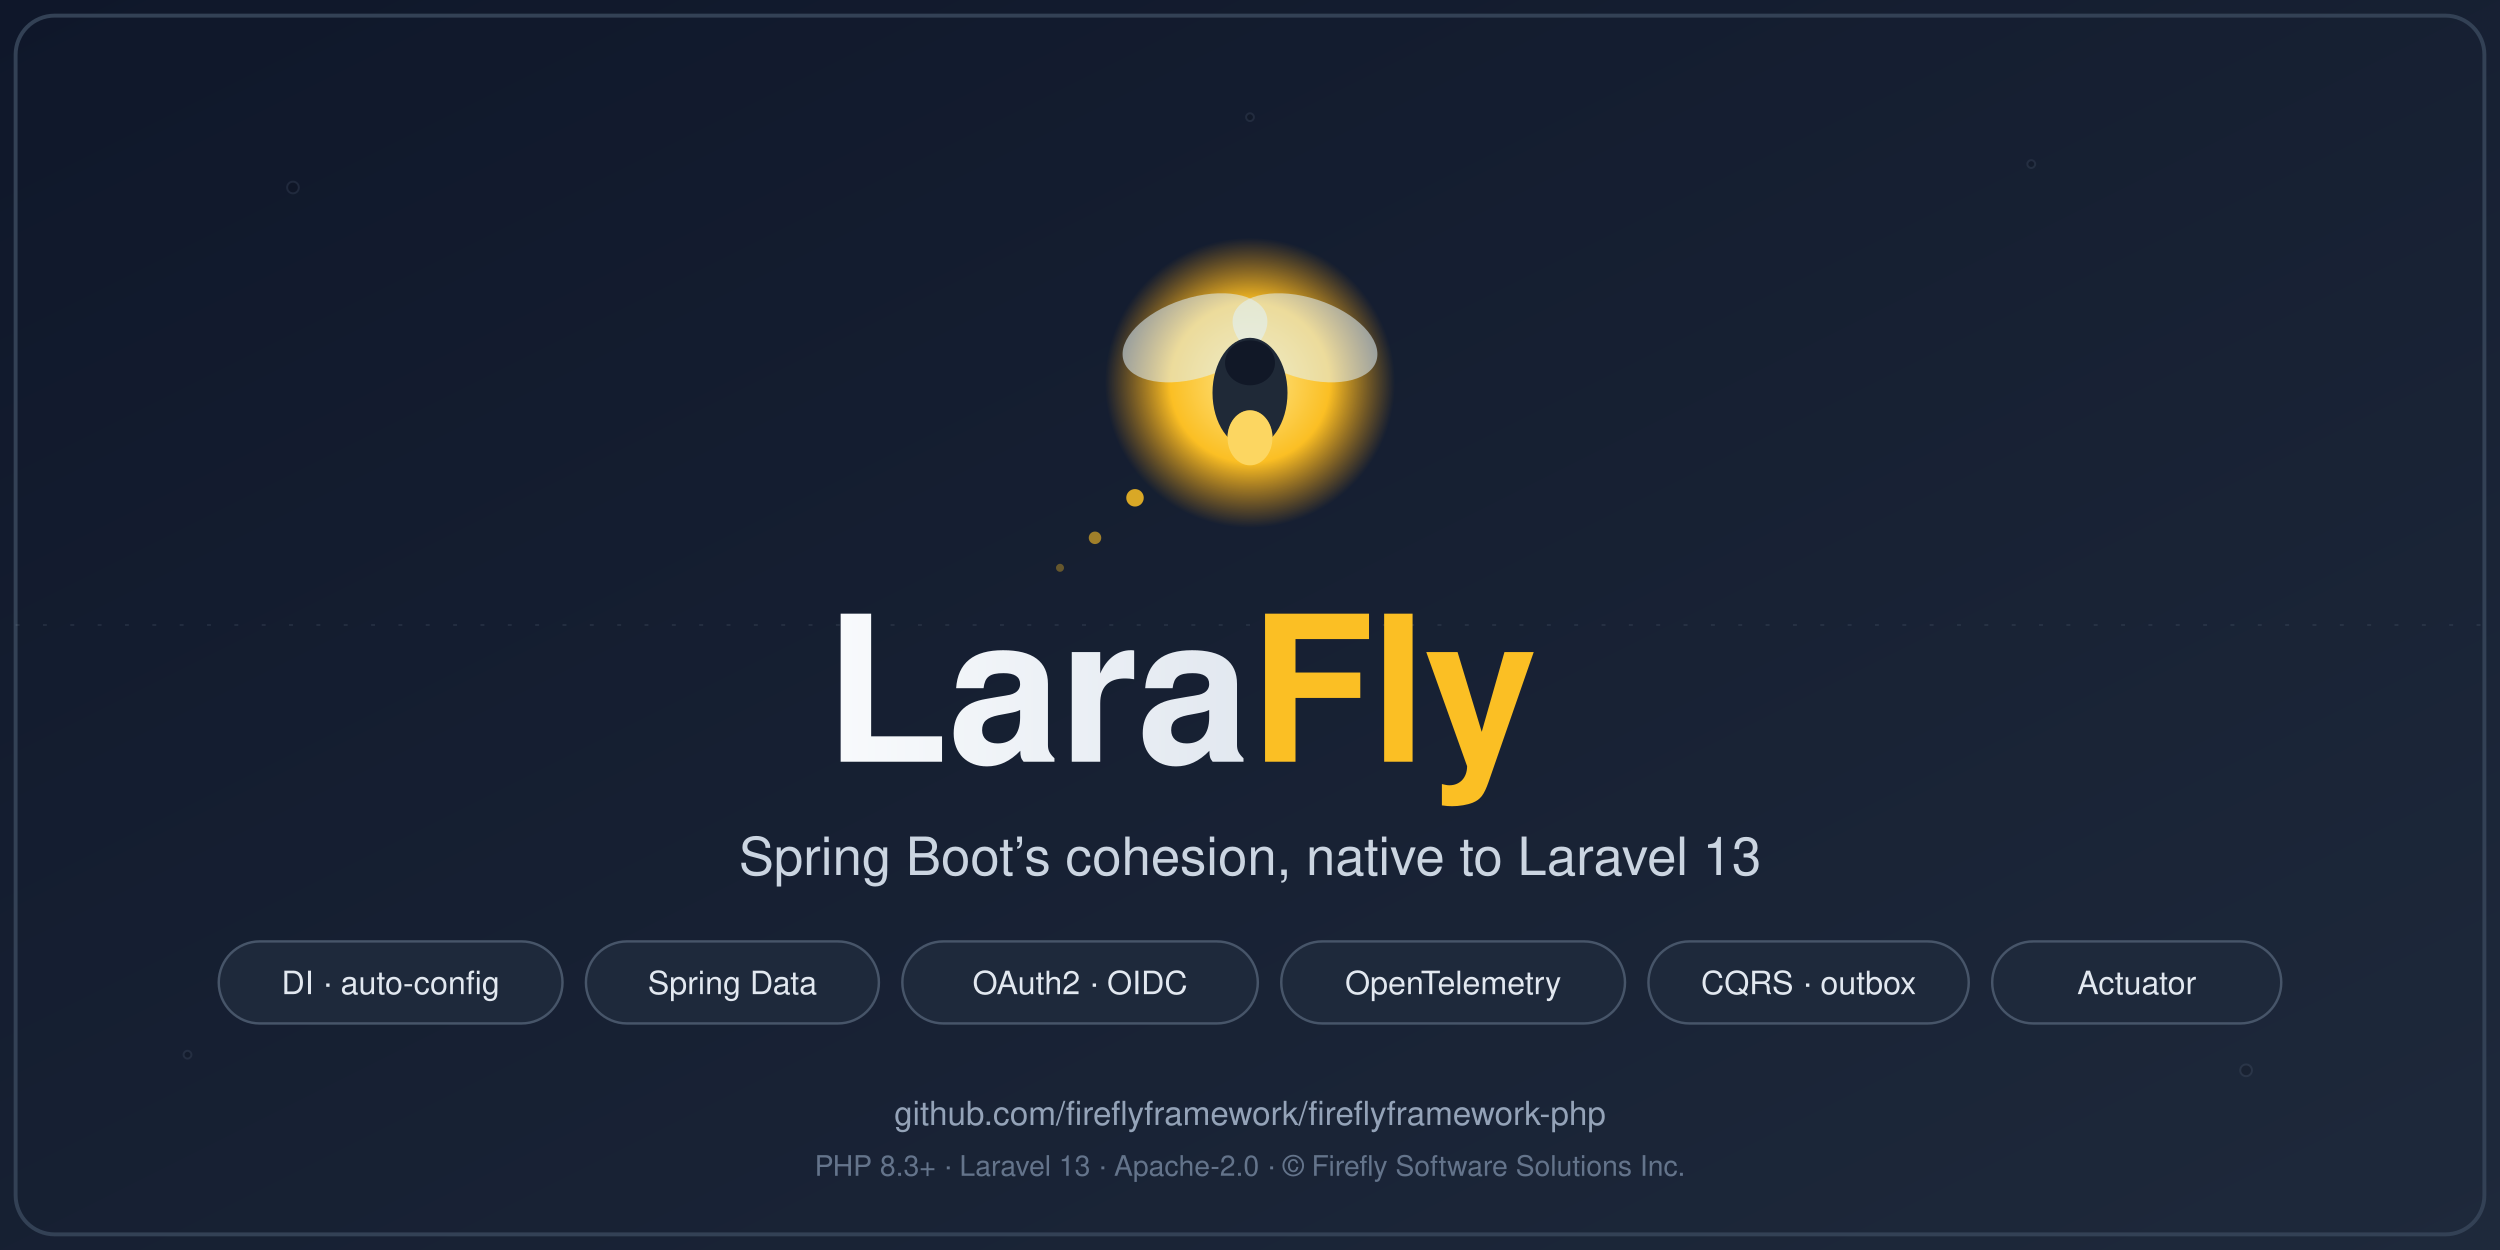
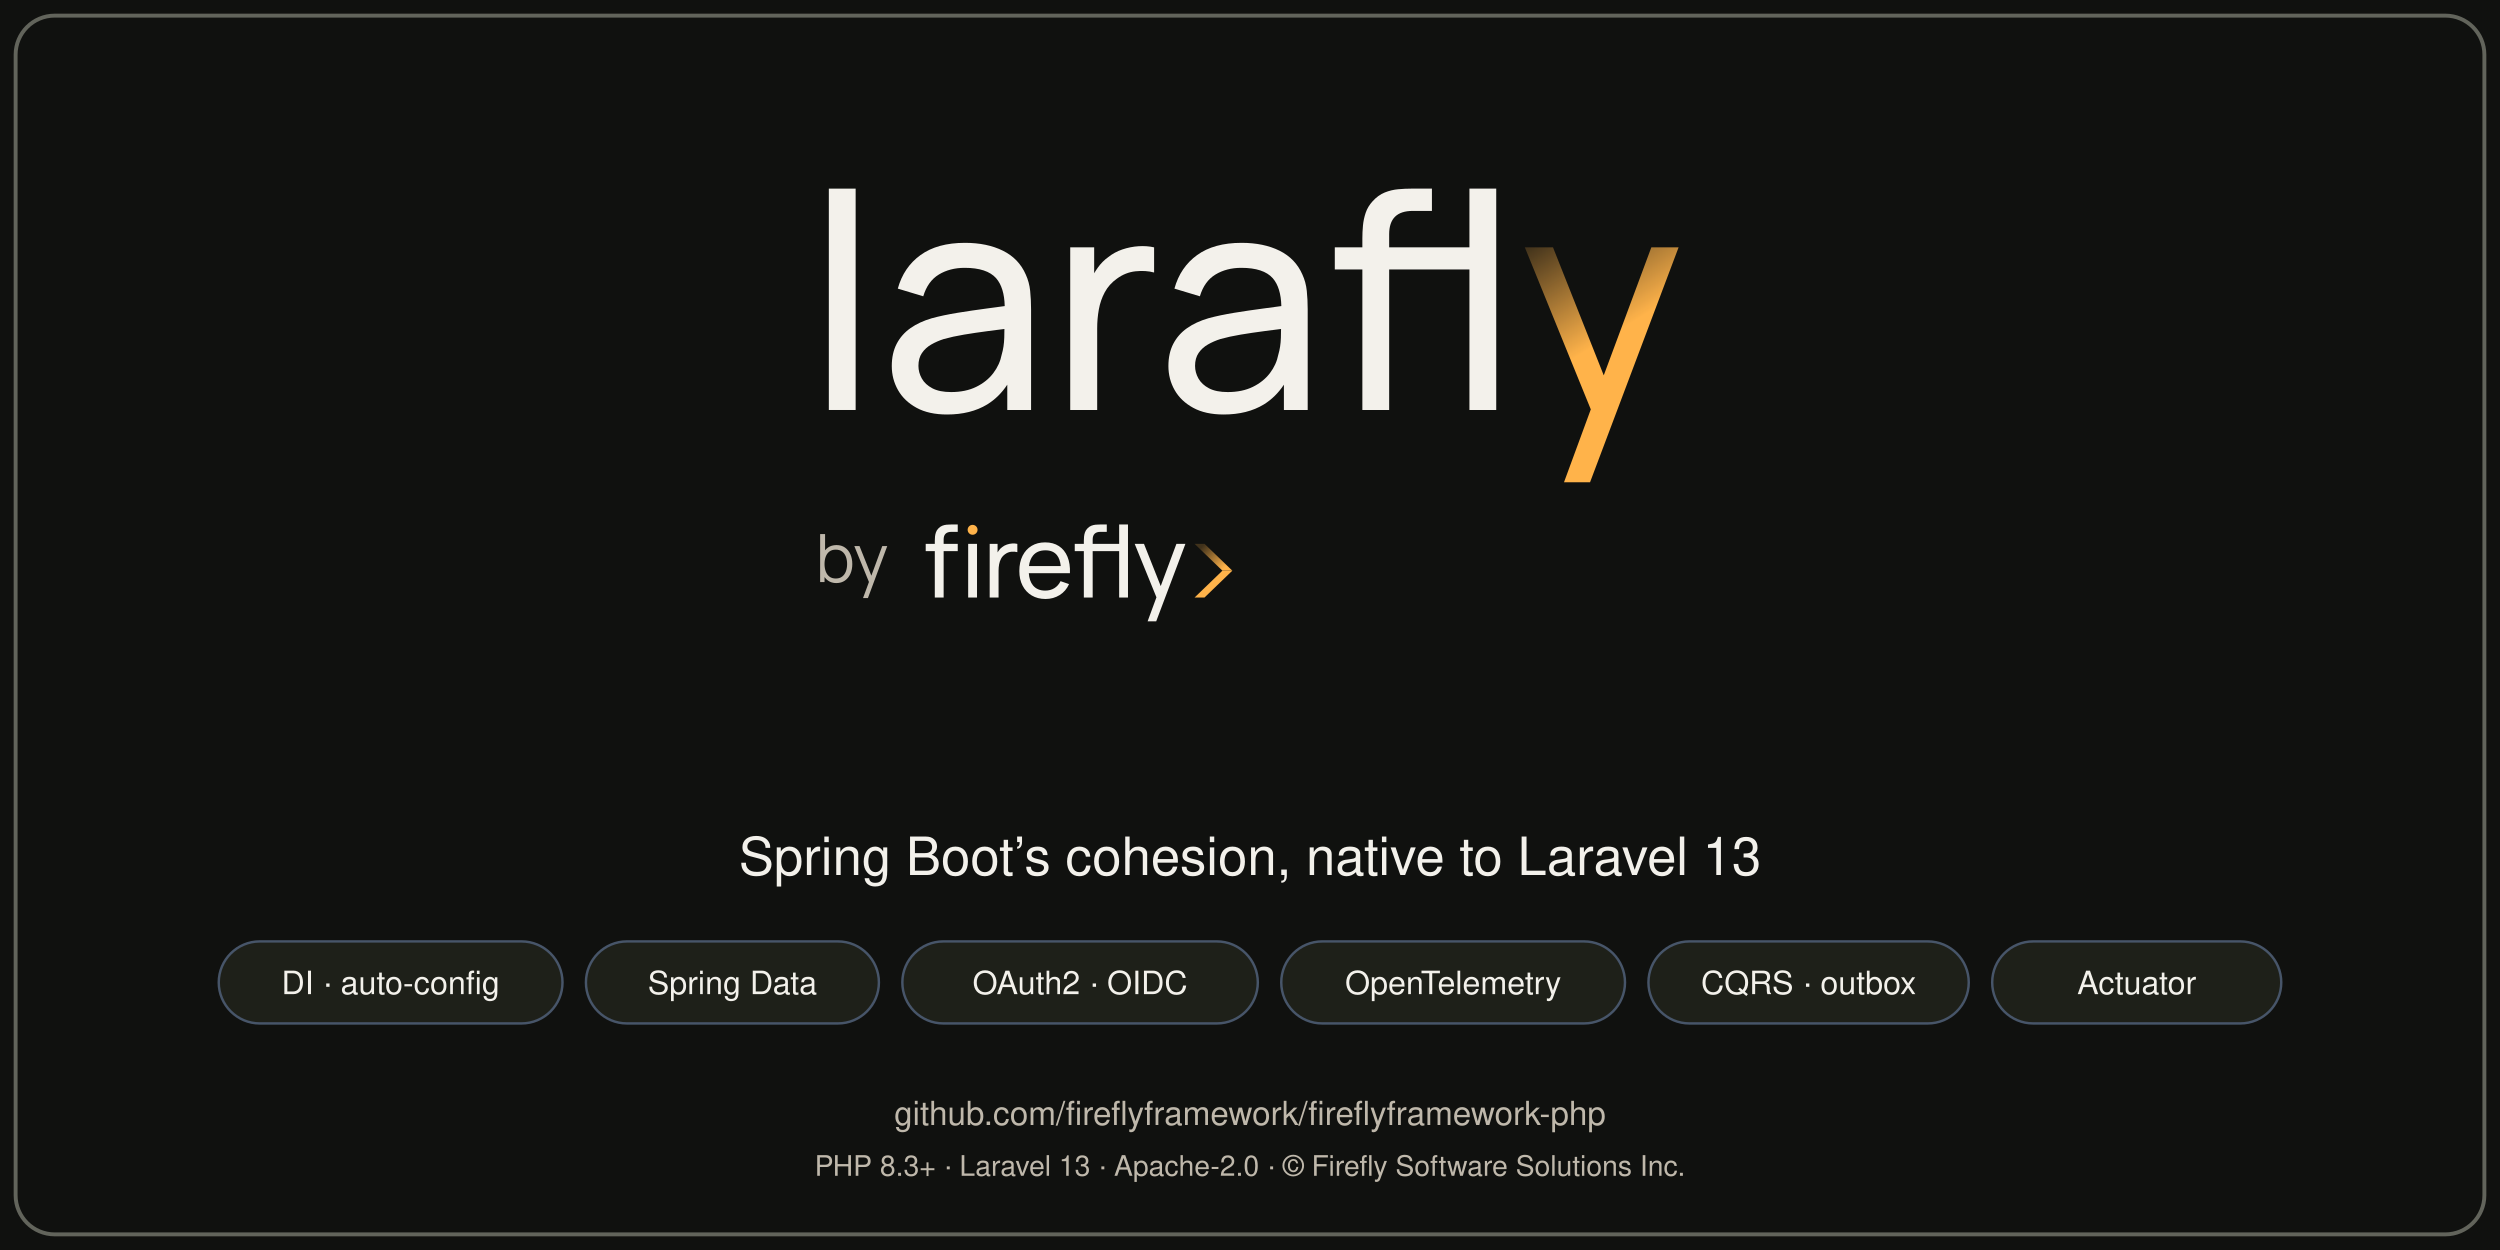
<svg xmlns="http://www.w3.org/2000/svg" width="1280" height="640" viewBox="0 0 1280 640" font-family="Helvetica Neue, Helvetica, Arial, sans-serif">
-   <defs>
-     <linearGradient id="sp-bg" x1="0" y1="0" x2="1" y2="1">
-       <stop offset="0" stop-color="#0f172a" />
-       <stop offset="1" stop-color="#1e293b" />
-     </linearGradient>
-     <radialGradient id="sp-spark" cx="0.5" cy="0.5" r="0.5">
-       <stop offset="0" stop-color="#fde68a" />
-       <stop offset="0.55" stop-color="#fbbf24" />
-       <stop offset="1" stop-color="#f59e0b" stop-opacity="0" />
-     </radialGradient>
-     <linearGradient id="sp-wordmark" x1="0" y1="0" x2="1" y2="0">
-       <stop offset="0" stop-color="#f8fafc" />
-       <stop offset="1" stop-color="#e2e8f0" />
-     </linearGradient>
-   </defs>
-   <rect x="0" y="0" width="1280" height="640" fill="url(#sp-bg)" />
-   <rect x="8" y="8" width="1264" height="624" rx="20" fill="none" stroke="#334155" stroke-width="2" />
-   <g opacity="0.12" stroke="#94a3b8" stroke-width="1">
-     <circle cx="150" cy="96" r="3" />
-     <circle cx="1150" cy="548" r="3" />
-     <circle cx="1040" cy="84" r="2" />
-     <circle cx="96" cy="540" r="2" />
-     <circle cx="640" cy="60" r="2" />
-     <line x1="8" y1="320" x2="1272" y2="320" stroke-dasharray="2 12" />
-   </g>
-   <g transform="translate(640,196) scale(1.28)">
-     <circle r="58" fill="url(#sp-spark)" />
-     <ellipse cx="-22" cy="-18" rx="30" ry="16" fill="#e0f2fe" opacity="0.55" transform="rotate(-18 -22 -18)" />
-     <ellipse cx="22" cy="-18" rx="30" ry="16" fill="#e0f2fe" opacity="0.55" transform="rotate(18 22 -18)" />
-     <ellipse cx="0" cy="4" rx="15" ry="22" fill="#1f2937" />
-     <ellipse cx="0" cy="-8" rx="10" ry="9" fill="#111827" />
-     <ellipse cx="0" cy="22" rx="9" ry="11" fill="#fbbf24" />
-     <ellipse cx="0" cy="22" rx="9" ry="11" fill="#fde68a" opacity="0.6" />
-     <g fill="#fbbf24">
-       <circle cx="-46" cy="46" r="3.5" opacity="0.85" />
-       <circle cx="-62" cy="62" r="2.5" opacity="0.6" />
-       <circle cx="-76" cy="74" r="1.6" opacity="0.35" />
+   <rect width="1280" height="640" fill="#10110f" />
+   <rect x="8" y="8" width="1264" height="624" rx="20" fill="none" stroke="#62645b" stroke-width="2" />
+   <svg width="500" height="310" viewBox="0 0 453.96 242" x="390" y="45" aria-hidden="true">
+     <g fill="#f3f1eb" transform="translate(20 130) scale(0.07 -0.07)">
+       <g transform="translate(0 0)">
+         <path d="M160 0L160 1470L338 1470L338 0Z" />
+       </g>
+       <g transform="translate(498 0)">
+         <path d="M447 -30Q326 -30 244.5 14.5Q163 59 121.5 132Q80 205 80 292Q80 377 112.5 439.5Q145 502 204 543.5Q263 585 345 609Q422 630 517.5 645.5Q613 661 711 674Q773 682 830 690Q827 813 773 875Q712 944 564 944Q466 944 392.5 899.5Q319 855 289 755L120 806Q159 948 271 1029Q383 1110 566 1110Q713 1110 818.5 1057.5Q924 1005 970 899Q993 849 999 790.5Q1005 732 1005 668L1005 0L847 0L847 168Q793 86 714 37Q604 -30 447 -30ZM474 119Q570 119 640.5 153.5Q711 188 754 244.5Q797 301 810 368Q825 418 827 480Q827 513 828 538Q773 531 719 524Q635 513 560 500.5Q485 488 425 471Q381 457 342.5 435Q304 413 280.5 378.5Q257 344 257 293Q257 249 279.5 209Q302 169 349.5 144Q397 119 474 119Z" />
+       </g>
+       <g transform="translate(1623 0)">
+         <path d="M140 0L140 1080L299 1080L299 908Q310 927 323 945Q353 987 391 1014Q433 1048 486 1066Q539 1084 594 1087.5Q649 1091 697 1080L697 913Q641 928 574 921Q507 914 450 872Q398 835 369.5 782Q341 729 330 667.5Q319 606 319 542L319 0Z" />
+       </g>
+       <g transform="translate(2335 0)">
+         <path d="M447 -30Q326 -30 244.5 14.5Q163 59 121.5 132Q80 205 80 292Q80 377 112.5 439.5Q145 502 204 543.5Q263 585 345 609Q422 630 517.5 645.5Q613 661 711 674Q773 682 830 690Q827 813 773 875Q712 944 564 944Q466 944 392.5 899.5Q319 855 289 755L120 806Q159 948 271 1029Q383 1110 566 1110Q713 1110 818.5 1057.5Q924 1005 970 899Q993 849 999 790.5Q1005 732 1005 668L1005 0L847 0L847 168Q793 86 714 37Q604 -30 447 -30ZM474 119Q570 119 640.5 153.5Q711 188 754 244.5Q797 301 810 368Q825 418 827 480Q827 513 828 538Q773 531 719 524Q635 513 560 500.5Q485 488 425 471Q381 457 342.5 435Q304 413 280.5 378.5Q257 344 257 293Q257 249 279.5 209Q302 169 349.5 144Q397 119 474 119Z" />
+       </g>
+       <g transform="translate(3460 0)">
+         <path d="M243 0L243 933L60 933L60 1080L243 1080L243 1139Q243 1181 247 1224.5Q251 1268 265 1309.5Q279 1351 311 1386Q348 1427 392 1444.5Q436 1462 481.5 1466Q527 1470 568 1470L705 1470L705 1322L578 1322Q499 1322 460 1283.5Q421 1245 421 1167L421 1080L954 1080L954 1470L1132 1470L1132 0L954 0L954 933L421 933L421 0Z" />
+       </g>
+       <g transform="translate(4752 0)">
+         <g data-family-terminal="trail-y">
+           <defs>
+             <linearGradient id="social-family-larafly-20-130-140" gradientUnits="userSpaceOnUse" x1="30" y1="1080" x2="554" y2="230">
+               <stop offset="0" stop-color="#ffb34a" stop-opacity="0.2" />
+               <stop offset="0.8" stop-color="#ffb34a" stop-opacity="1" />
+             </linearGradient>
+           </defs>
+           <path d="M290 -480L468 4L30 1080L217 1080L554 230L870 1080L1051 1080L463 -480Z" fill="url(#social-family-larafly-20-130-140)" />
+         </g>
+       </g>
    </g>
-   </g>
-   <text x="640" y="390" text-anchor="end" font-size="104" font-weight="800" fill="url(#sp-wordmark)" letter-spacing="-1">Lara</text>
-   <text x="640" y="390" text-anchor="start" font-size="104" font-weight="800" fill="#fbbf24" letter-spacing="-1">Fly</text>
-   <text x="640" y="448" text-anchor="middle" font-size="27" fill="#cbd5e1">Spring Boot’s cohesion, native to Laravel 13</text>
-   <g font-size="16.5" fill="#e2e8f0" text-anchor="middle">
-     <g fill="#1e293b" stroke="#475569" stroke-width="1.25">
+     <g fill="#bfb8ab" transform="translate(25 210) scale(0.0155 -0.0155)">
+       <path d="M625 -30Q476 -30 373 46Q314 89 271 150L271 0L139 0L139 1440L287 1440L287 953Q325 1001 375 1036Q479 1110 631 1110Q779 1110 885 1035Q991 960 1047.5 831Q1104 702 1104 541Q1104 379 1047 250Q990 121 883 45.5Q776 -30 625 -30ZM610 107Q723 107 798 164Q873 221 910.5 319.5Q948 418 948 541Q948 663 911 761Q874 859 798.5 916Q723 973 607 973Q494 973 419.5 918Q345 863 308 765.5Q271 668 271 541Q271 416 308 317.5Q345 219 420 163Q495 107 610 107Z" transform="translate(0 0)" />
+       <path d="M294 -480L472 3L33 1080L189 1080L544 192L871 1080L1021 1080L441 -480Z" transform="translate(1131 0)" />
+     </g>
+     <svg x="76" y="183" width="143" height="45.48" viewBox="5 -148 619.4 197">
+       <defs>
+         <linearGradient id="social-firefly-trail" gradientUnits="userSpaceOnUse" x1="567.4" y1="-108" x2="623.4" y2="-54">
+           <stop offset="0" stop-color="#ffb34a" stop-opacity="0.2" />
+           <stop offset="0.8" stop-color="#ffb34a" stop-opacity="1" />
+         </linearGradient>
+       </defs>
+       <path d="M24.3 0L24.3 -93.3L6 -93.3L6 -108L24.3 -108L24.3 -113.9Q24.3 -118.1 24.7 -122.45Q25.1 -126.8 26.5 -130.95Q27.9 -135.1 31.1 -138.6Q34.8 -142.7 39.2 -144.45Q43.6 -146.2 48.15 -146.6Q52.7 -147 56.8 -147L70.5 -147L70.5 -132.2L57.8 -132.2Q49.9 -132.2 46 -128.35Q42.1 -124.5 42.1 -116.7L42.1 -108L70.5 -108L70.5 -93.3L42.1 -93.3L42.1 0ZM91.5 0L91.5 -108L109.3 -108L109.3 0ZM134.8 0L134.8 -108L150.7 -108L150.7 -90.8Q151.8 -92.7 153.1 -94.5Q156.1 -98.7 159.9 -101.4Q164.1 -104.8 169.4 -106.6Q174.7 -108.4 180.2 -108.75Q185.7 -109.1 190.5 -108L190.5 -91.3Q184.9 -92.8 178.2 -92.1Q171.5 -91.4 165.8 -87.2Q160.6 -83.5 157.75 -78.2Q154.9 -72.9 153.8 -66.75Q152.7 -60.6 152.7 -54.2L152.7 0ZM247.3 3Q231.4 3 219.55 -4.05Q207.7 -11.1 201.1 -23.75Q194.5 -36.4 194.5 -53.3Q194.5 -71 201 -83.95Q207.5 -96.9 219.15 -103.95Q230.8 -111 246.5 -111Q262.8 -111 274.25 -103.5Q285.7 -96 291.45 -82.1Q297.2 -68.2 296.4 -49L213.6 -49Q214.6 -33.5 222 -24.4Q230.6 -13.9 246.5 -13.9Q257.2 -13.9 265.1 -18.8Q273 -23.7 277.5 -32.9L294.6 -27Q288.3 -12.7 275.65 -4.85Q263 3 247.3 3ZM277.9 -63.3Q276.5 -77.4 270.3 -85.2Q262.5 -95 247.1 -95Q230.6 -95 222 -84.4Q215.5 -76.4 213.9 -63.3ZM324.4 0L324.4 -93.3L306.1 -93.3L306.1 -108L324.4 -108L324.4 -113.9Q324.4 -118.1 324.8 -122.45Q325.2 -126.8 326.6 -130.95Q328 -135.1 331.2 -138.6Q334.9 -142.7 339.3 -144.45Q343.7 -146.2 348.25 -146.6Q352.8 -147 356.9 -147L370.6 -147L370.6 -132.2L357.9 -132.2Q350 -132.2 346.1 -128.35Q342.2 -124.5 342.2 -116.7L342.2 -108L395.5 -108L395.5 -147L413.3 -147L413.3 0L395.5 0L395.5 -93.3L342.2 -93.3L342.2 0ZM452.8 48L470.6 -0.4L426.8 -108L445.5 -108L479.2 -23L510.8 -108L528.9 -108L470.1 48Z" fill="#f3f1eb" />
+       <circle cx="100.4" cy="-136.3" r="9.97" fill="#ffb34a" />
+       <path d="M567.4 -108L623.4 -54L603.4 -54L547.4 -108Z" fill="url(#social-firefly-trail)" />
+       <path d="M623.4 -54L567.4 0L547.4 0L603.4 -54Z" fill="#ffb34a" />
+     </svg>
+   </svg>
+   <text x="640" y="448" text-anchor="middle" font-size="27" fill="#f3f1eb">Spring Boot’s cohesion, native to Laravel 13</text>
+   <g font-size="16.5" fill="#f3f1eb" text-anchor="middle">
+     <g fill="#1e2019" stroke="#475569" stroke-width="1.25">
      <rect x="112" y="482" width="176" height="42" rx="21" />
      <rect x="300" y="482" width="150" height="42" rx="21" />
      <rect x="462" y="482" width="182" height="42" rx="21" />
      <rect x="656" y="482" width="176" height="42" rx="21" />
      <rect x="844" y="482" width="164" height="42" rx="21" />
      <rect x="1020" y="482" width="148" height="42" rx="21" />
    </g>
-     <text x="200" y="509" fill="#e2e8f0">DI · auto-config</text>
-     <text x="375" y="509" fill="#e2e8f0">Spring Data</text>
-     <text x="553" y="509" fill="#e2e8f0">OAuth2 · OIDC</text>
-     <text x="744" y="509" fill="#e2e8f0">OpenTelemetry</text>
-     <text x="926" y="509" fill="#e2e8f0">CQRS · outbox</text>
-     <text x="1094" y="509" fill="#e2e8f0">Actuator</text>
+     <text x="200" y="509" fill="#f3f1eb">DI · auto-config</text>
+     <text x="375" y="509" fill="#f3f1eb">Spring Data</text>
+     <text x="553" y="509" fill="#f3f1eb">OAuth2 · OIDC</text>
+     <text x="744" y="509" fill="#f3f1eb">OpenTelemetry</text>
+     <text x="926" y="509" fill="#f3f1eb">CQRS · outbox</text>
+     <text x="1094" y="509" fill="#f3f1eb">Actuator</text>
  </g>
-   <text x="640" y="576" text-anchor="middle" font-size="17" fill="#94a3b8">github.com/fireflyframework/fireflyframework-php</text>
-   <text x="640" y="602" text-anchor="middle" font-size="14.5" fill="#64748b">PHP 8.3+ · Laravel 13 · Apache-2.0 · © Firefly Software Solutions Inc.</text>
+   <text x="640" y="576" text-anchor="middle" font-size="17" fill="#bfb8ab">github.com/fireflyframework/fireflyframework-php</text>
+   <text x="640" y="602" text-anchor="middle" font-size="14.5" fill="#bfb8ab">PHP 8.3+ · Laravel 13 · Apache-2.0 · © Firefly Software Solutions Inc.</text>
</svg>
